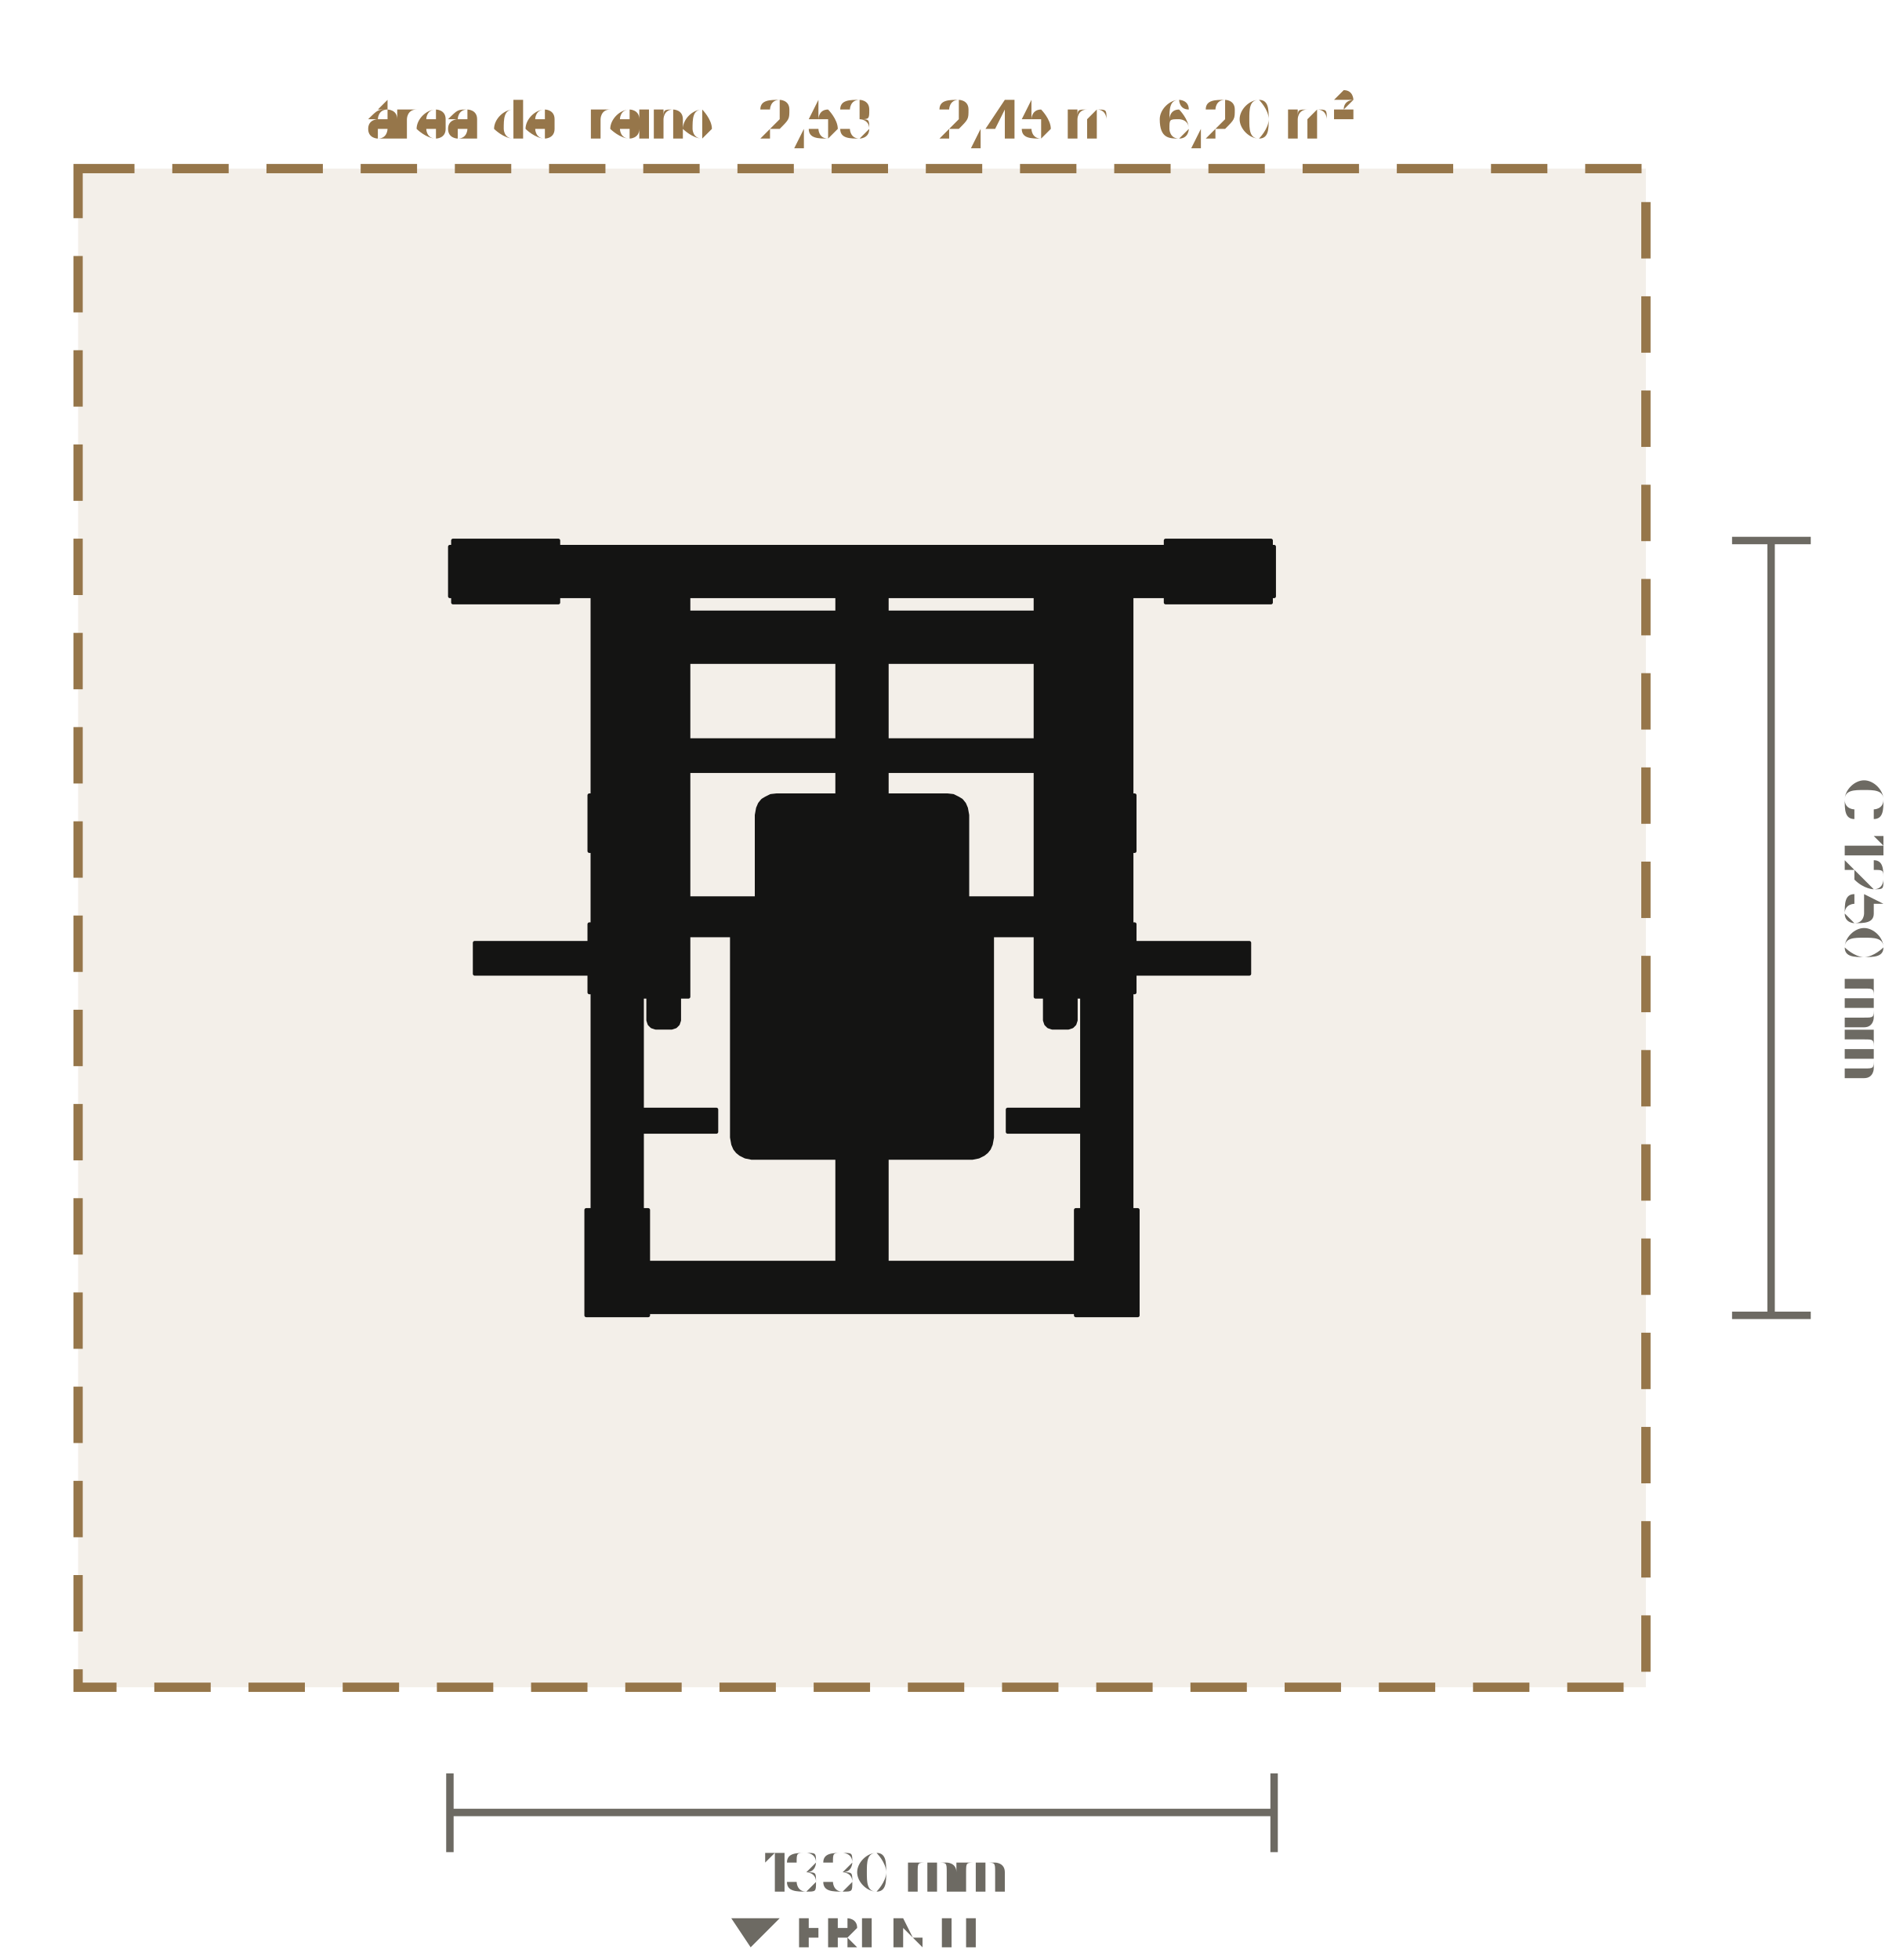
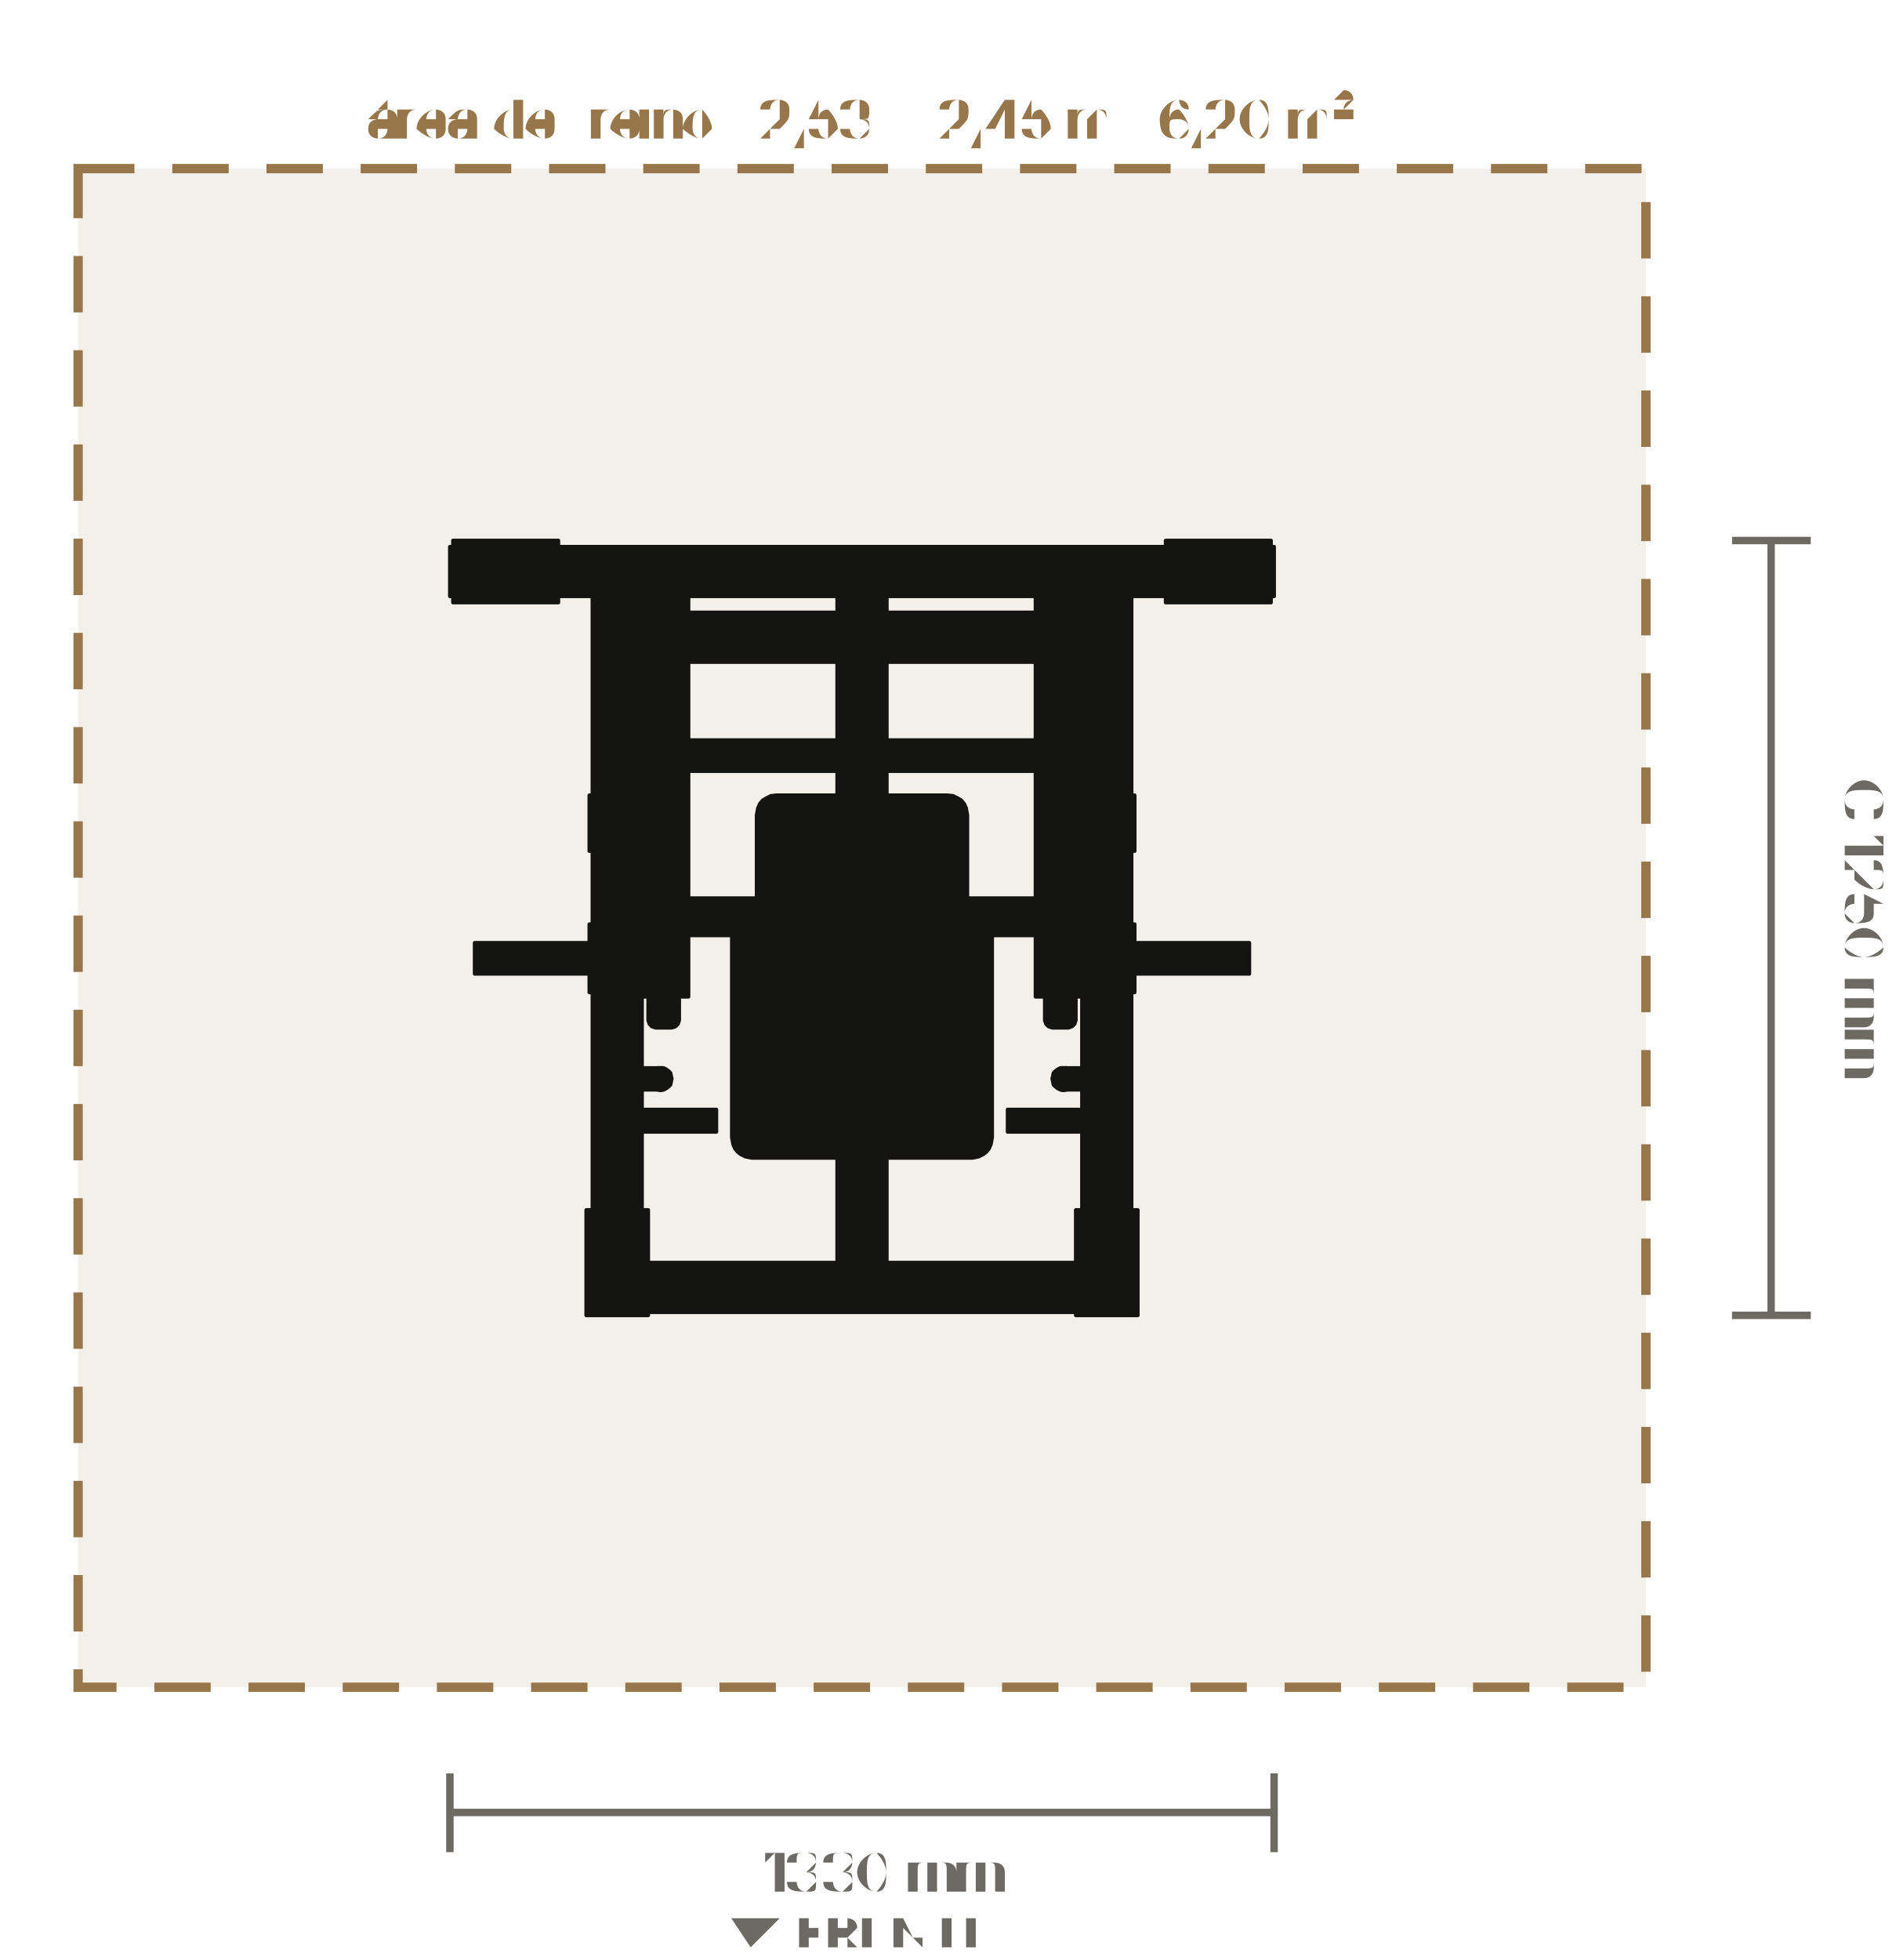
<svg xmlns="http://www.w3.org/2000/svg" viewBox="-1.391 -1.497 3.059 3.162" role="img" aria-label="Planta do Supino Reto Articulado (LD-A032): 1330 × 1250 mm, com 60 cm de área de treino em volta" data-equipment="LD-A032" data-unit="m">
  <rect class="eq-zone" x="-1.265" y="-1.225" width="2.53" height="2.45" style="fill:#96764a;fill-opacity:.12;stroke:#96764a;stroke-width:0.015;stroke-dasharray:0.091 0.061" />
  <text class="eq-zone-label" x="0" y="-1.271" style="font-family:Barlow,Inter,Arial,sans-serif;font-size:0.086px;fill:#96764a;text-anchor:middle">área de treino · 2,53 × 2,45 m · 6,20 m²</text>
  <g class="eq-parts">
    <polygon class="eq-part" points="-0.435,-0.615 -0.355,-0.615 -0.355,0.62 -0.435,0.62" style="fill:#141413;stroke:#141413;stroke-width:0.006;stroke-linejoin:round" />
    <polygon class="eq-part" points="-0.66,-0.625 -0.49,-0.625 -0.49,-0.525 -0.66,-0.525" style="fill:#141413;stroke:#141413;stroke-width:0.006;stroke-linejoin:round" />
    <polygon class="eq-part" points="-0.445,0.455 -0.345,0.455 -0.345,0.625 -0.445,0.625" style="fill:#141413;stroke:#141413;stroke-width:0.006;stroke-linejoin:round" />
    <polygon class="eq-part" points="0.355,-0.615 0.435,-0.615 0.435,0.62 0.355,0.62" style="fill:#141413;stroke:#141413;stroke-width:0.006;stroke-linejoin:round" />
    <polygon class="eq-part" points="0.49,-0.625 0.66,-0.625 0.66,-0.525 0.49,-0.525" style="fill:#141413;stroke:#141413;stroke-width:0.006;stroke-linejoin:round" />
    <polygon class="eq-part" points="0.345,0.455 0.445,0.455 0.445,0.625 0.345,0.625" style="fill:#141413;stroke:#141413;stroke-width:0.006;stroke-linejoin:round" />
    <polygon class="eq-part" points="-0.665,-0.615 0.665,-0.615 0.665,-0.535 -0.665,-0.535" style="fill:#141413;stroke:#141413;stroke-width:0.006;stroke-linejoin:round" />
    <polygon class="eq-part" points="-0.395,0.54 0.395,0.54 0.395,0.62 -0.395,0.62" style="fill:#141413;stroke:#141413;stroke-width:0.006;stroke-linejoin:round" />
    <polygon class="eq-part" points="-0.04,-0.575 0.04,-0.575 0.04,0.58 -0.04,0.58" style="fill:#141413;stroke:#141413;stroke-width:0.006;stroke-linejoin:round" />
    <polygon class="eq-part" points="-0.035,0.148 -0.035,0.145 -0.033,0.142 -0.032,0.139 -0.029,0.137 -0.026,0.136 -0.023,0.136 0.023,0.136 0.026,0.136 0.029,0.137 0.032,0.139 0.033,0.142 0.035,0.145 0.035,0.148 0.035,0.194 0.035,0.197 0.033,0.2 0.032,0.202 0.029,0.204 0.026,0.205 0.023,0.206 -0.023,0.206 -0.026,0.205 -0.029,0.204 -0.032,0.202 -0.033,0.2 -0.035,0.197 -0.035,0.194" style="fill:#141413;stroke:#141413;stroke-width:0.006;stroke-linejoin:round" />
    <polygon class="eq-part" points="0.035,0.148 0.047,0.148 0.047,0.193 0.035,0.193" style="fill:#141413;stroke:#141413;stroke-width:0.006;stroke-linejoin:round" />
    <polygon class="eq-part" points="0.033,0.171 0.033,0.169 0.033,0.167 0.033,0.166 0.034,0.165 0.034,0.164 0.035,0.164 0.115,0.164 0.116,0.164 0.116,0.165 0.117,0.166 0.117,0.167 0.117,0.169 0.117,0.171 0.117,0.172 0.117,0.174 0.117,0.176 0.116,0.177 0.116,0.177 0.115,0.178 0.035,0.178 0.034,0.177 0.034,0.177 0.033,0.176 0.033,0.174 0.033,0.172" style="fill:#141413;stroke:#141413;stroke-width:0.006;stroke-linejoin:round" />
    <polygon class="eq-part" points="-0.21,0.003 -0.208,-0.007 -0.205,-0.015 -0.201,-0.02 -0.196,-0.024 -0.188,-0.028 -0.178,-0.029 0.178,-0.029 0.188,-0.028 0.196,-0.024 0.201,-0.02 0.205,-0.015 0.208,-0.007 0.21,0.003 0.21,0.338 0.208,0.349 0.205,0.356 0.201,0.361 0.196,0.365 0.188,0.369 0.178,0.371 -0.178,0.371 -0.188,0.369 -0.196,0.365 -0.201,0.361 -0.205,0.356 -0.208,0.349 -0.21,0.338" style="fill:#141413;stroke:#141413;stroke-width:0.006;stroke-linejoin:round" />
    <polygon class="eq-part" points="-0.17,-0.182 -0.168,-0.193 -0.165,-0.2 -0.161,-0.205 -0.16,-0.206 -0.155,-0.209 -0.147,-0.213 -0.138,-0.214 0.138,-0.214 0.147,-0.213 0.155,-0.209 0.16,-0.206 0.161,-0.205 0.165,-0.2 0.168,-0.193 0.17,-0.182 0.17,-0.045 0.168,-0.035 0.165,-0.027 0.161,-0.023 0.16,-0.022 0.155,-0.018 0.147,-0.015 0.138,-0.013 -0.138,-0.013 -0.147,-0.015 -0.155,-0.018 -0.16,-0.022 -0.161,-0.023 -0.165,-0.027 -0.168,-0.035 -0.17,-0.045" style="fill:#141413;stroke:#141413;stroke-width:0.006;stroke-linejoin:round" />
    <polygon class="eq-part" points="-0.03,-0.223 -0.028,-0.229 -0.024,-0.233 -0.018,-0.235 0.018,-0.235 0.024,-0.233 0.028,-0.229 0.03,-0.223 0.03,-0.091 0.028,-0.085 0.024,-0.081 0.018,-0.079 -0.018,-0.079 -0.024,-0.081 -0.028,-0.085 -0.03,-0.091" style="fill:#141413;stroke:#141413;stroke-width:0.006;stroke-linejoin:round" />
    <polygon class="eq-part" points="0.35,-0.214 0.44,-0.214 0.44,-0.124 0.35,-0.124" style="fill:#141413;stroke:#141413;stroke-width:0.006;stroke-linejoin:round" />
    <polygon class="eq-part" points="0.365,-0.18 0.367,-0.184 0.371,-0.187 0.377,-0.188 0.413,-0.188 0.419,-0.187 0.423,-0.184 0.425,-0.18 0.425,0.328 0.423,0.334 0.419,0.338 0.413,0.34 0.377,0.34 0.371,0.338 0.367,0.334 0.365,0.328" style="fill:#141413;stroke:#141413;stroke-width:0.006;stroke-linejoin:round" />
    <polygon class="eq-part" points="0.235,0.293 0.395,0.293 0.395,0.329 0.235,0.329" style="fill:#141413;stroke:#141413;stroke-width:0.006;stroke-linejoin:round" />
+     <polygon class="eq-part" points="0.32,0.234 0.32,0.232 0.321,0.23 0.321,0.229 0.321,0.227 0.322,0.226 0.323,0.226 0.398,0.226 0.398,0.226 0.399,0.227 0.399,0.229 0.4,0.23 0.4,0.232 0.4,0.234 0.4,0.253 0.4,0.255 0.4,0.257 0.399,0.259 0.399,0.26 0.398,0.261 0.398,0.261 0.323,0.261 0.322,0.261 0.321,0.26 0.321,0.259 0.321,0.257 0.32,0.255 0.32,0.253" style="fill:#141413;stroke:#141413;stroke-width:0.006;stroke-linejoin:round" />
+     <polygon class="eq-part" points="0.307,0.243 0.308,0.239 0.309,0.234 0.312,0.231 0.316,0.228 0.32,0.226 0.325,0.226 0.33,0.226 0.334,0.228 0.338,0.231 0.341,0.234 0.342,0.239 0.343,0.243 0.342,0.248 0.341,0.253 0.338,0.256 0.334,0.259 0.33,0.261 0.325,0.262 0.32,0.261 0.316,0.259 0.312,0.256 0.309,0.253 0.308,0.248" style="fill:#141413;stroke:#141413;stroke-width:0.006;stroke-linejoin:round" />
    <polygon class="eq-part" points="0.425,-0.006 0.44,-0.006 0.44,0.104 0.425,0.104" style="fill:#141413;stroke:#141413;stroke-width:0.006;stroke-linejoin:round" />
    <polygon class="eq-part" points="0.44,0.024 0.625,0.024 0.625,0.074 0.44,0.074" style="fill:#141413;stroke:#141413;stroke-width:0.006;stroke-linejoin:round" />
    <polygon class="eq-part" points="-0.44,-0.214 -0.35,-0.214 -0.35,-0.124 -0.44,-0.124" style="fill:#141413;stroke:#141413;stroke-width:0.006;stroke-linejoin:round" />
    <polygon class="eq-part" points="-0.425,-0.18 -0.423,-0.184 -0.419,-0.187 -0.413,-0.188 -0.377,-0.188 -0.371,-0.187 -0.367,-0.184 -0.365,-0.18 -0.365,0.328 -0.367,0.334 -0.371,0.338 -0.377,0.34 -0.413,0.34 -0.419,0.338 -0.423,0.334 -0.425,0.328" style="fill:#141413;stroke:#141413;stroke-width:0.006;stroke-linejoin:round" />
    <polygon class="eq-part" points="-0.395,0.293 -0.235,0.293 -0.235,0.329 -0.395,0.329" style="fill:#141413;stroke:#141413;stroke-width:0.006;stroke-linejoin:round" />
+     <polygon class="eq-part" points="-0.4,0.234 -0.4,0.232 -0.4,0.23 -0.399,0.229 -0.399,0.227 -0.398,0.226 -0.398,0.226 -0.323,0.226 -0.322,0.226 -0.321,0.227 -0.321,0.229 -0.321,0.23 -0.32,0.232 -0.32,0.234 -0.32,0.253 -0.32,0.255 -0.321,0.257 -0.321,0.259 -0.321,0.26 -0.322,0.261 -0.323,0.261 -0.398,0.261 -0.398,0.261 -0.399,0.26 -0.399,0.259 -0.4,0.257 -0.4,0.255 -0.4,0.253" style="fill:#141413;stroke:#141413;stroke-width:0.006;stroke-linejoin:round" />
+     <polygon class="eq-part" points="-0.343,0.243 -0.342,0.239 -0.341,0.234 -0.338,0.231 -0.334,0.228 -0.33,0.226 -0.325,0.226 -0.32,0.226 -0.316,0.228 -0.312,0.231 -0.309,0.234 -0.308,0.239 -0.307,0.243 -0.308,0.248 -0.309,0.253 -0.312,0.256 -0.316,0.259 -0.32,0.261 -0.325,0.262 -0.33,0.261 -0.334,0.259 -0.338,0.256 -0.341,0.253 -0.342,0.248" style="fill:#141413;stroke:#141413;stroke-width:0.006;stroke-linejoin:round" />
    <polygon class="eq-part" points="-0.44,-0.006 -0.425,-0.006 -0.425,0.104 -0.44,0.104" style="fill:#141413;stroke:#141413;stroke-width:0.006;stroke-linejoin:round" />
    <polygon class="eq-part" points="-0.625,0.024 -0.44,0.024 -0.44,0.074 -0.625,0.074" style="fill:#141413;stroke:#141413;stroke-width:0.006;stroke-linejoin:round" />
    <polygon class="eq-part" points="0.295,-0.056 0.297,-0.062 0.301,-0.067 0.307,-0.068 0.333,-0.068 0.339,-0.067 0.343,-0.062 0.345,-0.056 0.345,0.149 0.343,0.155 0.339,0.159 0.333,0.161 0.307,0.161 0.301,0.159 0.297,0.155 0.295,0.149" style="fill:#141413;stroke:#141413;stroke-width:0.006;stroke-linejoin:round" />
    <polygon class="eq-part" points="0.295,-0.601 0.297,-0.607 0.301,-0.611 0.307,-0.613 0.333,-0.613 0.339,-0.611 0.343,-0.607 0.345,-0.601 0.345,-0.24 0.343,-0.234 0.339,-0.23 0.333,-0.228 0.307,-0.228 0.301,-0.23 0.297,-0.234 0.295,-0.24" style="fill:#141413;stroke:#141413;stroke-width:0.006;stroke-linejoin:round" />
    <polygon class="eq-part" points="0.295,-0.278 0.345,-0.278 0.345,-0.018 0.295,-0.018" style="fill:#141413;stroke:#141413;stroke-width:0.006;stroke-linejoin:round" />
    <polygon class="eq-part" points="0.295,-0.328 0.345,-0.328 0.345,0.032 0.295,0.032" style="fill:#141413;stroke:#141413;stroke-width:0.006;stroke-linejoin:round" />
    <polygon class="eq-part" points="0.28,-0.565 0.36,-0.565 0.36,0.111 0.28,0.111" style="fill:#141413;stroke:#141413;stroke-width:0.006;stroke-linejoin:round" />
    <polygon class="eq-part" points="-0.345,-0.056 -0.343,-0.062 -0.339,-0.067 -0.333,-0.068 -0.307,-0.068 -0.301,-0.067 -0.297,-0.062 -0.295,-0.056 -0.295,0.149 -0.297,0.155 -0.301,0.159 -0.307,0.161 -0.333,0.161 -0.339,0.159 -0.343,0.155 -0.345,0.149" style="fill:#141413;stroke:#141413;stroke-width:0.006;stroke-linejoin:round" />
    <polygon class="eq-part" points="-0.345,-0.601 -0.343,-0.607 -0.339,-0.611 -0.333,-0.613 -0.307,-0.613 -0.301,-0.611 -0.297,-0.607 -0.295,-0.601 -0.295,-0.24 -0.297,-0.234 -0.301,-0.23 -0.307,-0.228 -0.333,-0.228 -0.339,-0.23 -0.343,-0.234 -0.345,-0.24" style="fill:#141413;stroke:#141413;stroke-width:0.006;stroke-linejoin:round" />
    <polygon class="eq-part" points="-0.345,-0.278 -0.295,-0.278 -0.295,-0.018 -0.345,-0.018" style="fill:#141413;stroke:#141413;stroke-width:0.006;stroke-linejoin:round" />
    <polygon class="eq-part" points="-0.345,-0.328 -0.295,-0.328 -0.295,0.032 -0.345,0.032" style="fill:#141413;stroke:#141413;stroke-width:0.006;stroke-linejoin:round" />
    <polygon class="eq-part" points="-0.36,-0.565 -0.28,-0.565 -0.28,0.111 -0.36,0.111" style="fill:#141413;stroke:#141413;stroke-width:0.006;stroke-linejoin:round" />
    <polygon class="eq-part" points="-0.32,-0.048 0.32,-0.048 0.32,0.012 -0.32,0.012" style="fill:#141413;stroke:#141413;stroke-width:0.006;stroke-linejoin:round" />
    <polygon class="eq-part" points="-0.32,-0.303 0.32,-0.303 0.32,-0.253 -0.32,-0.253" style="fill:#141413;stroke:#141413;stroke-width:0.006;stroke-linejoin:round" />
    <polygon class="eq-part" points="0.32,-0.192 0.365,-0.192 0.365,-0.147 0.32,-0.147" style="fill:#141413;stroke:#141413;stroke-width:0.006;stroke-linejoin:round" />
    <polygon class="eq-part" points="-0.365,-0.192 -0.32,-0.192 -0.32,-0.147 -0.365,-0.147" style="fill:#141413;stroke:#141413;stroke-width:0.006;stroke-linejoin:round" />
    <polygon class="eq-part" points="-0.395,-0.509 0.395,-0.509 0.395,-0.429 -0.395,-0.429" style="fill:#141413;stroke:#141413;stroke-width:0.006;stroke-linejoin:round" />
    <polygon class="eq-part" points="0.36,-0.549 0.372,-0.549 0.372,-0.389 0.36,-0.389" style="fill:#141413;stroke:#141413;stroke-width:0.006;stroke-linejoin:round" />
    <polygon class="eq-part" points="0.372,-0.53 0.38,-0.53 0.38,-0.508 0.372,-0.508" style="fill:#141413;stroke:#141413;stroke-width:0.006;stroke-linejoin:round" />
    <polygon class="eq-part" points="0.372,-0.43 0.38,-0.43 0.38,-0.408 0.372,-0.408" style="fill:#141413;stroke:#141413;stroke-width:0.006;stroke-linejoin:round" />
    <polygon class="eq-part" points="-0.372,-0.549 -0.36,-0.549 -0.36,-0.389 -0.372,-0.389" style="fill:#141413;stroke:#141413;stroke-width:0.006;stroke-linejoin:round" />
    <polygon class="eq-part" points="-0.38,-0.53 -0.372,-0.53 -0.372,-0.508 -0.38,-0.508" style="fill:#141413;stroke:#141413;stroke-width:0.006;stroke-linejoin:round" />
    <polygon class="eq-part" points="-0.38,-0.43 -0.372,-0.43 -0.372,-0.408 -0.38,-0.408" style="fill:#141413;stroke:#141413;stroke-width:0.006;stroke-linejoin:round" />
  </g>
  <line class="eq-dim" x1="-0.665" y1="1.427" x2="0.665" y2="1.427" style="stroke:#6d6a63;stroke-width:0.012" />
  <line class="eq-dim" x1="-0.665" y1="1.364" x2="-0.665" y2="1.491" style="stroke:#6d6a63;stroke-width:0.012" />
  <line class="eq-dim" x1="0.665" y1="1.364" x2="0.665" y2="1.491" style="stroke:#6d6a63;stroke-width:0.012" />
  <text class="eq-text" x="0" y="1.555" style="font-family:Barlow,Inter,Arial,sans-serif;font-size:0.091px;fill:#6d6a63;text-anchor:middle">L 1330 mm</text>
  <line class="eq-dim" x1="1.467" y1="-0.625" x2="1.467" y2="0.625" style="stroke:#6d6a63;stroke-width:0.012" />
  <line class="eq-dim" x1="1.404" y1="-0.625" x2="1.531" y2="-0.625" style="stroke:#6d6a63;stroke-width:0.012" />
  <line class="eq-dim" x1="1.404" y1="0.625" x2="1.531" y2="0.625" style="stroke:#6d6a63;stroke-width:0.012" />
  <text class="eq-text" x="1.586" y="0" transform="rotate(90 1.5858 0)" style="font-family:Barlow,Inter,Arial,sans-serif;font-size:0.091px;fill:#6d6a63;text-anchor:middle">C 1250 mm</text>
  <text class="eq-text" x="0" y="1.646" style="font-family:Barlow,Inter,Arial,sans-serif;font-size:0.091px;fill:#6d6a63;text-anchor:middle;font-size:0.073px;letter-spacing:.1em">▼ FRENTE</text>
</svg>
